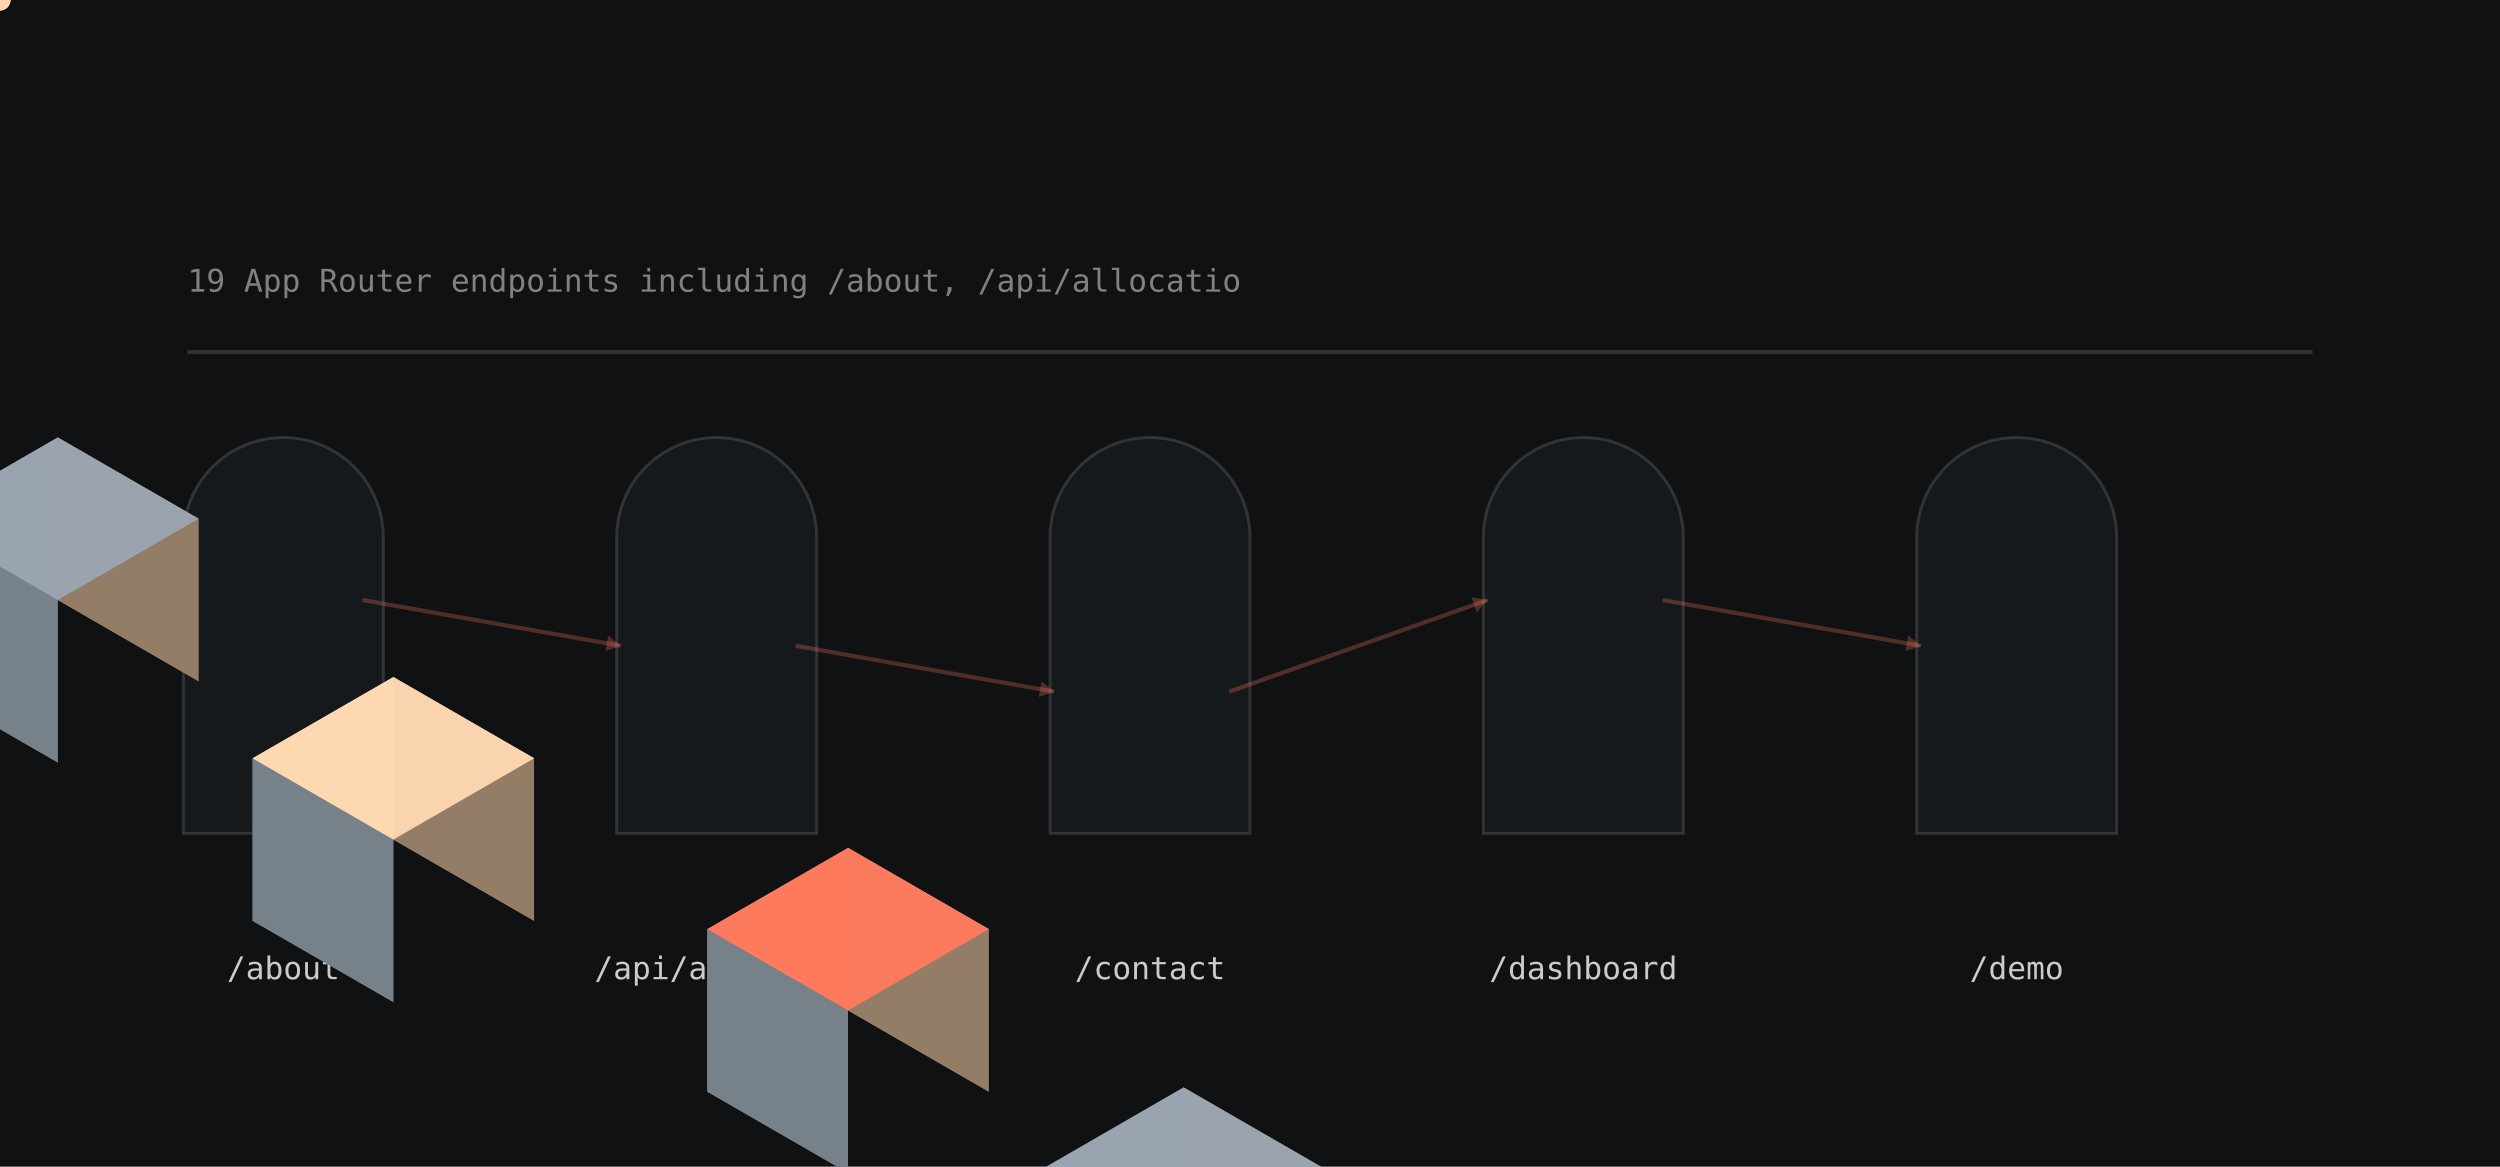
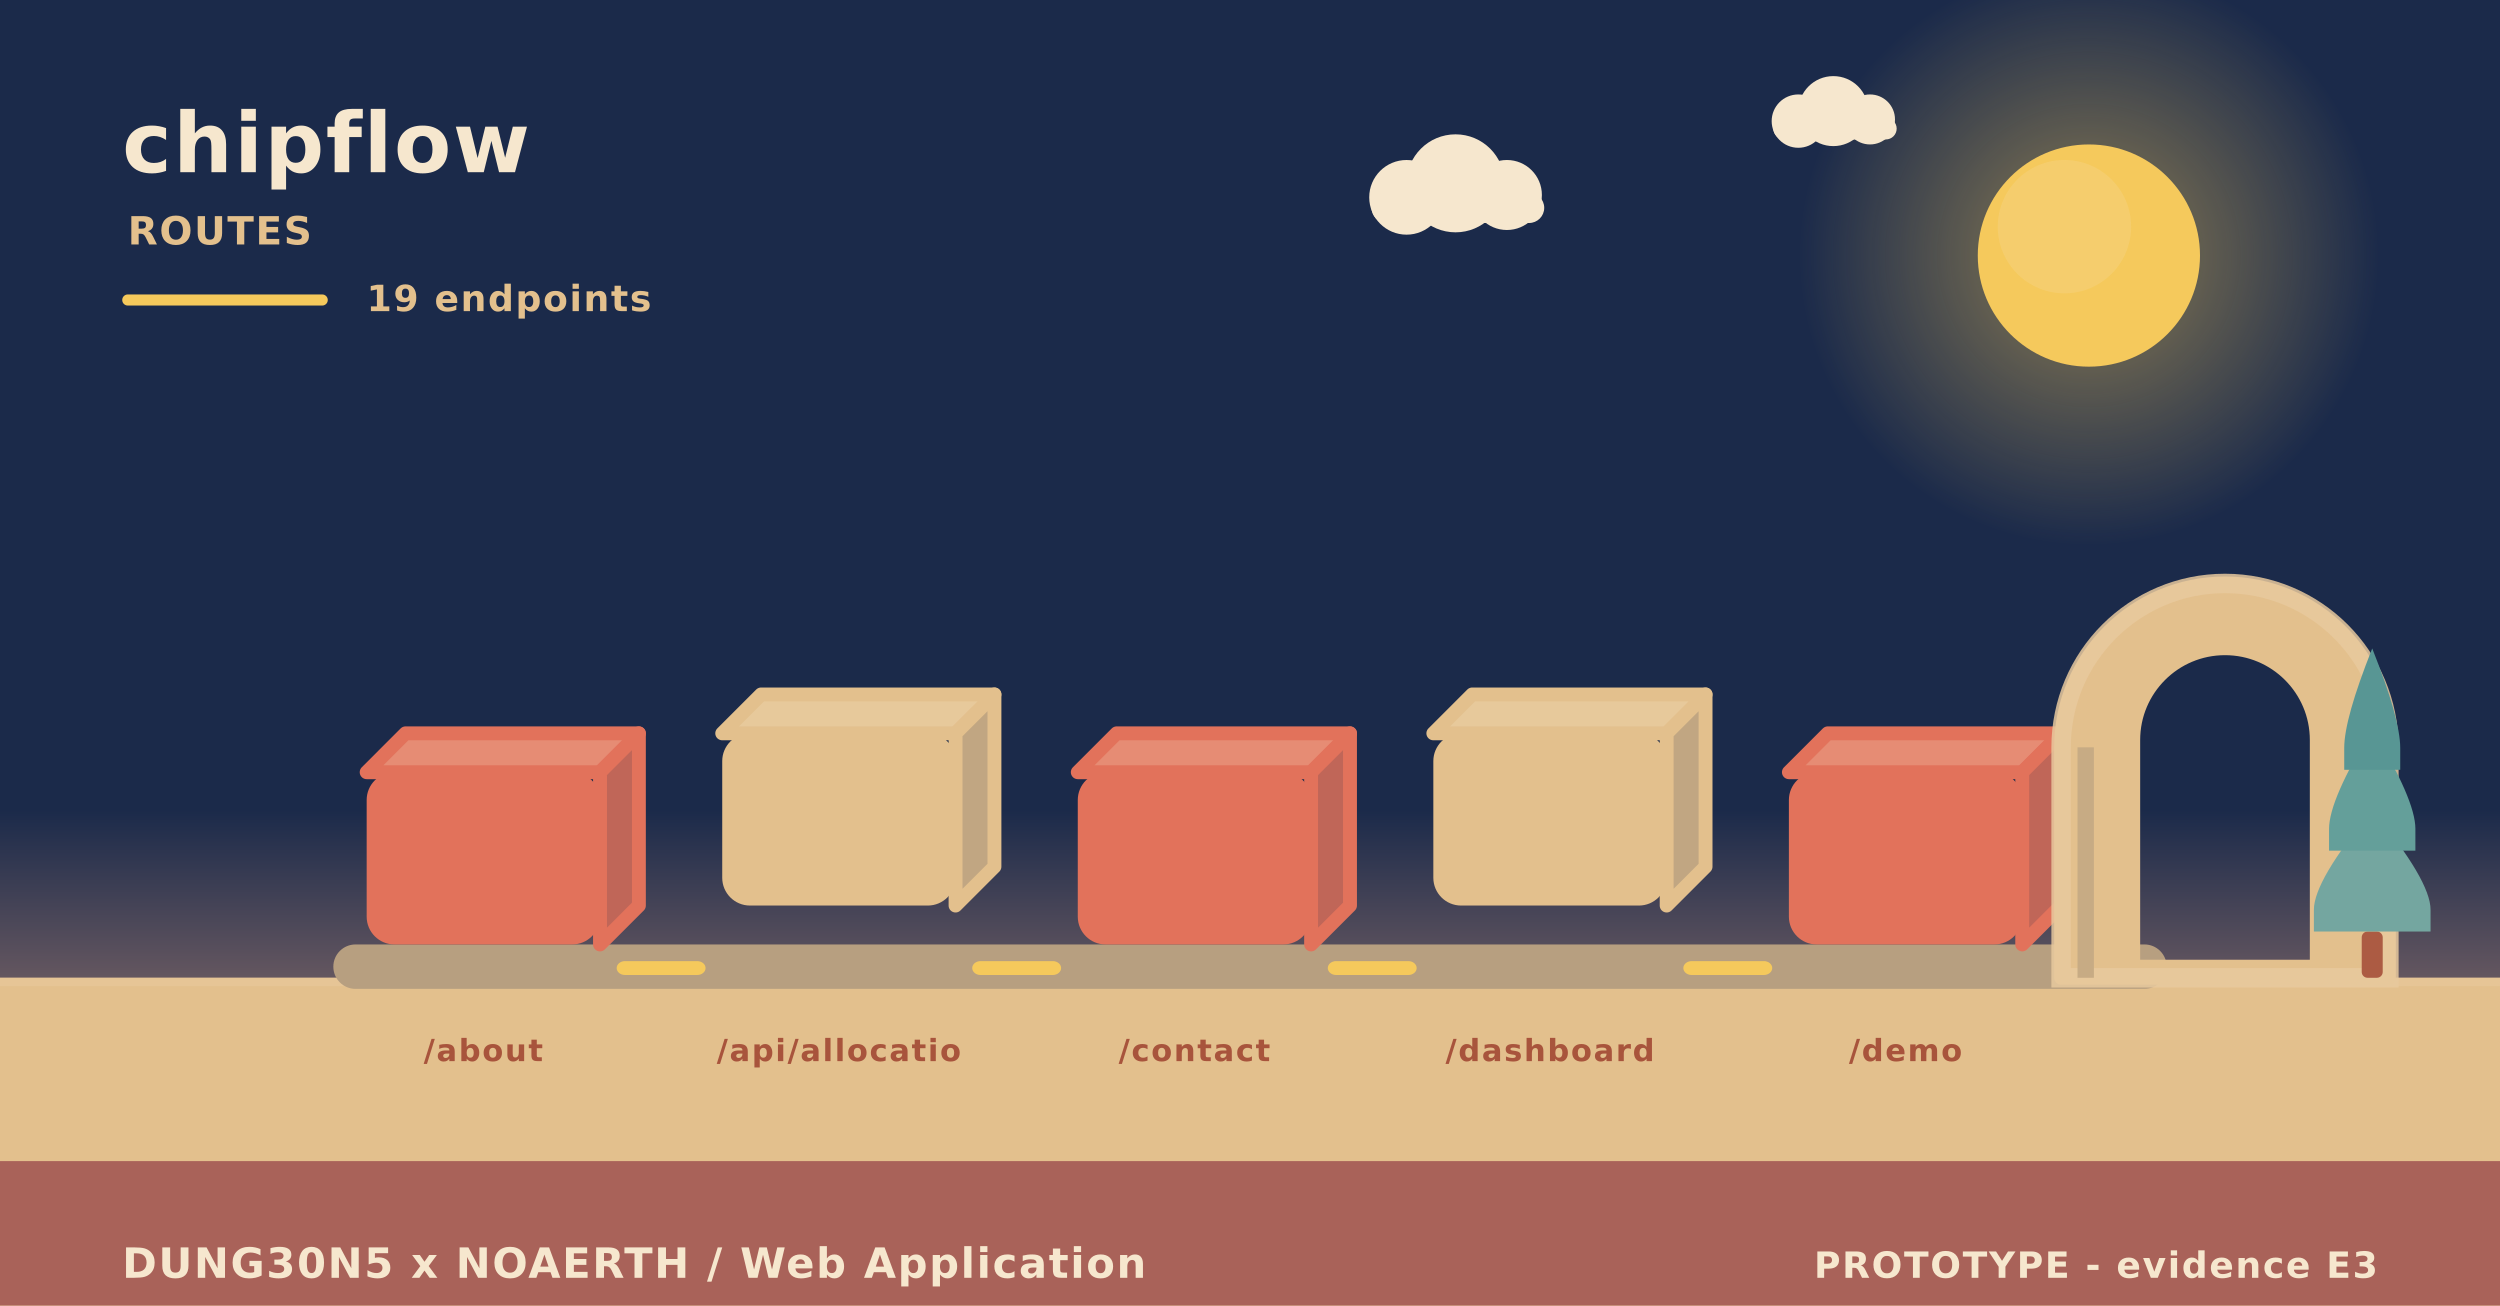
- <svg xmlns="http://www.w3.org/2000/svg" viewBox="0 0 1200 560" width="1200" height="560" role="img" aria-label="chipflow data flow">
-   <rect width="1200" height="560" fill="#0f1113" />
-   <defs>
-     <linearGradient id="gf" x1="0" y1="0" x2="1" y2="1">
-       <stop offset="0%" stop-color="#ff7a5c" />
-       <stop offset="100%" stop-color="#9aa5b1" />
-     </linearGradient>
-   </defs>
-   <path d="M88.00,400.00 L88.00,258.00 A48.00,48.00 0 0 1 184.00,258.00 L184.00,400.00 Z" fill="rgba(154,165,177,0.100)" opacity="0.55" stroke="rgba(154,165,177,0.400)" stroke-width="1.4" />
-   <polygon points="-133.37,173.00 -65.82,212.00 -65.82,134.00 -133.37,95.00" fill="#947d67" opacity="0.95" />
-   <polygon points="-200.92,212.00 -133.37,251.00 -133.37,173.00 -200.92,134.00" fill="#78818a" opacity="0.95" />
-   <polygon points="-133.37,95.00 -65.82,134.00 -133.37,173.00 -200.92,134.00" fill="#ff7a5c" opacity="0.95" />
+ <svg xmlns="http://www.w3.org/2000/svg" width="900" height="470" viewBox="0 0 900 470" role="img" aria-label="chipflow - how data moves">
+   <linearGradient id="skyd" x1="0" y1="0" x2="0" y2="1">
+     <stop offset="0" stop-color="#1b2a4a" />
+     <stop offset="0.62" stop-color="#1b2a4a" />
+     <stop offset="1" stop-color="#f3ad8a" />
+   </linearGradient>
+   <rect width="900" height="470" fill="url(#skyd)" />
+   <radialGradient id="sund">
+     <stop offset="0.35" stop-color="#f5c95c" stop-opacity="0.34" />
+     <stop offset="1" stop-color="#f5c95c" stop-opacity="0" />
+   </radialGradient>
+   <circle cx="752" cy="92" r="104" fill="url(#sund)" />
+   <circle cx="752" cy="92" r="40" fill="#f5c95c" />
+   <circle cx="743.2" cy="81.6" r="24" fill="#f5d27e" opacity="0.5" />
  <g>
-     <polygon points="-133.37,173.00 -65.82,212.00 -65.82,134.00 -133.37,95.00" fill="#947d67" opacity="0.95" />
-     <polygon points="-200.92,212.00 -133.37,251.00 -133.37,173.00 -200.92,134.00" fill="#78818a" opacity="0.95" />
-     <polygon points="-133.37,95.00 -65.82,134.00 -133.37,173.00 -200.92,134.00" fill="#ff7a5c" opacity="0.95" />
-     <animate attributeName="opacity" values="0.25;1.0;0.25" dur="5.292s" begin="0.0s" repeatCount="indefinite" />
+     <circle cx="524" cy="66" r="17.64" fill="#f6e7ce" />
+     <circle cx="506.36" cy="71.04" r="13.44" fill="#f6e7ce" />
+     <circle cx="542.48" cy="70.2" r="12.6" fill="#f6e7ce" />
+     <rect x="493.76" y="69.36" width="62.16" height="10.92" rx="5.46" fill="#f6e7ce" />
+     <animateTransform attributeName="transform" type="translate" values="0 0;24 0;0 0" dur="36s" begin="0s" repeatCount="indefinite" />
  </g>
-   <text x="136" y="470" font-family="ui-monospace,Menlo,monospace" font-size="15" fill="rgba(241,243,245,0.820)" text-anchor="middle">/about</text>
-   <path d="M296.00,400.00 L296.00,258.00 A48.00,48.00 0 0 1 392.00,258.00 L392.00,400.00 Z" fill="rgba(154,165,177,0.100)" opacity="0.55" stroke="rgba(154,165,177,0.400)" stroke-width="1.4" />
-   <polygon points="27.71,288.00 95.26,327.00 95.26,249.00 27.71,210.00" fill="#947d67" opacity="0.95" />
-   <polygon points="-39.84,327.00 27.71,366.00 27.71,288.00 -39.84,249.00" fill="#78818a" opacity="0.95" />
-   <polygon points="27.71,210.00 95.26,249.00 27.71,288.00 -39.84,249.00" fill="#9aa5b1" opacity="0.95" />
  <g>
-     <polygon points="27.71,288.00 95.26,327.00 95.26,249.00 27.71,210.00" fill="#947d67" opacity="0.95" />
-     <polygon points="-39.84,327.00 27.71,366.00 27.71,288.00 -39.84,249.00" fill="#78818a" opacity="0.95" />
-     <polygon points="27.71,210.00 95.26,249.00 27.71,288.00 -39.84,249.00" fill="#9aa5b1" opacity="0.95" />
-     <animate attributeName="opacity" values="0.25;1.0;0.25" dur="5.292s" begin="0.4s" repeatCount="indefinite" />
+     <circle cx="660" cy="40" r="12.6" fill="#f6e7ce" />
+     <circle cx="647.4" cy="43.6" r="9.6" fill="#f6e7ce" />
+     <circle cx="673.2" cy="43" r="9" fill="#f6e7ce" />
+     <rect x="638.4" y="42.4" width="44.4" height="7.8" rx="3.9" fill="#f6e7ce" />
+     <animateTransform attributeName="transform" type="translate" values="0 0;-18 0;0 0" dur="46s" begin="3s" repeatCount="indefinite" />
  </g>
-   <text x="344" y="470" font-family="ui-monospace,Menlo,monospace" font-size="15" fill="rgba(241,243,245,0.820)" text-anchor="middle">/api/allocati</text>
-   <line x1="174.00" y1="288.00" x2="298.00" y2="310.00" stroke="rgba(255,122,92,0.500)" stroke-width="2.00" opacity="0.55" />
-   <polygon points="298.00,310.00 291.97,305.07 290.64,312.55" fill="rgba(255,122,92,0.500)" opacity="0.55" />
-   <g opacity="0.9">
-     <circle cx="0.00" cy="0.00" r="5.00" fill="#ffd8b1" opacity="1.00" />
-     <animateTransform attributeName="transform" type="translate" values="174.00,288.00 298.00,310.00" dur="4.233s" begin="0.0s" repeatCount="indefinite" />
-     <animateTransform attributeName="transform" type="translate" values="298.00,310.00 174.00,288.00" dur="4.233s" begin="2.117s" repeatCount="indefinite" />
+   <rect x="0" y="352" width="900" height="118" fill="#e3c08d" />
+   <rect x="0" y="352" width="900" height="3" fill="#e6c596" />
+   <text x="44" y="62" font-family="Verdana,DejaVu Sans,sans-serif" font-size="30" font-weight="700" letter-spacing="0.6" fill="#f6e7ce" text-anchor="start">chipflow</text>
+   <text x="46" y="88" font-family="Verdana,DejaVu Sans,sans-serif" font-size="14" font-weight="700" letter-spacing="0.6" fill="#e3c08d" text-anchor="start">ROUTES</text>
+   <rect x="44" y="106" width="74" height="4" rx="2" fill="#f5c95c" />
+   <text x="132" y="112" font-family="Verdana,DejaVu Sans,sans-serif" font-size="13" font-weight="700" letter-spacing="0.6" fill="#e3c08d" text-anchor="start">19 endpoints</text>
+   <rect x="120" y="340" width="660" height="16" rx="8" fill="#b79f80" />
+   <g>
+     <path d="M132,278 L216,278 L230,264 L146,264 Z" fill="#e68c74" stroke="#e2725b" stroke-width="5" stroke-linejoin="round" />
+     <path d="M216,278 L230,264 L230,326 L216,340 Z" fill="#c06658" stroke="#e2725b" stroke-width="5" stroke-linejoin="round" />
+     <rect x="132" y="278" width="84" height="62" rx="10" fill="#e2725b" />
+     <animateTransform attributeName="transform" type="translate" values="0 10;0 0" dur="0.8s" begin="0s" fill="freeze" />
  </g>
-   <path d="M504.00,400.00 L504.00,258.00 A48.00,48.00 0 0 1 600.00,258.00 L600.00,400.00 Z" fill="rgba(154,165,177,0.100)" opacity="0.55" stroke="rgba(154,165,177,0.400)" stroke-width="1.4" />
-   <polygon points="188.79,403.00 256.34,442.00 256.34,364.00 188.79,325.00" fill="#947d67" opacity="0.95" />
-   <polygon points="121.24,442.00 188.79,481.00 188.79,403.00 121.24,364.00" fill="#78818a" opacity="0.95" />
-   <polygon points="188.79,325.00 256.34,364.00 188.79,403.00 121.24,364.00" fill="#ffd8b1" opacity="0.95" />
+   <text x="174" y="382" font-family="Verdana,DejaVu Sans,sans-serif" font-size="11" font-weight="700" letter-spacing="0.6" fill="#a8543c" text-anchor="middle">/about</text>
  <g>
-     <polygon points="188.79,403.00 256.34,442.00 256.34,364.00 188.79,325.00" fill="#947d67" opacity="0.95" />
-     <polygon points="121.24,442.00 188.79,481.00 188.79,403.00 121.24,364.00" fill="#78818a" opacity="0.95" />
-     <polygon points="188.79,325.00 256.34,364.00 188.79,403.00 121.24,364.00" fill="#ffd8b1" opacity="0.95" />
-     <animate attributeName="opacity" values="0.25;1.0;0.25" dur="5.292s" begin="0.8s" repeatCount="indefinite" />
+     <path d="M260,264 L344,264 L358,250 L274,250 Z" fill="#e7c99b" stroke="#e3c08d" stroke-width="5" stroke-linejoin="round" />
+     <path d="M344,264 L358,250 L358,312 L344,326 Z" fill="#c1a682" stroke="#e3c08d" stroke-width="5" stroke-linejoin="round" />
+     <rect x="260" y="264" width="84" height="62" rx="10" fill="#e3c08d" />
+     <animateTransform attributeName="transform" type="translate" values="0 10;0 0" dur="0.8s" begin="0.26s" fill="freeze" />
  </g>
-   <text x="552" y="470" font-family="ui-monospace,Menlo,monospace" font-size="15" fill="rgba(241,243,245,0.820)" text-anchor="middle">/contact</text>
-   <line x1="382.00" y1="310.00" x2="506.00" y2="332.00" stroke="rgba(255,122,92,0.500)" stroke-width="2.00" opacity="0.55" />
-   <polygon points="506.00,332.00 499.97,327.07 498.64,334.55" fill="rgba(255,122,92,0.500)" opacity="0.55" />
-   <g opacity="0.9">
-     <circle cx="0.00" cy="0.00" r="5.00" fill="#ffd8b1" opacity="1.00" />
-     <animateTransform attributeName="transform" type="translate" values="382.00,310.00 506.00,332.00" dur="4.233s" begin="0.45s" repeatCount="indefinite" />
-     <animateTransform attributeName="transform" type="translate" values="506.00,332.00 382.00,310.00" dur="4.233s" begin="2.567s" repeatCount="indefinite" />
+   <text x="302" y="382" font-family="Verdana,DejaVu Sans,sans-serif" font-size="11" font-weight="700" letter-spacing="0.6" fill="#a8543c" text-anchor="middle">/api/allocatio</text>
+   <rect x="222" y="346" width="32" height="5" rx="3" fill="#f5c95c" />
+   <animate attributeName="opacity" values="0.3;1;0.3" dur="3.4s" begin="0.5s" repeatCount="indefinite" />
+   <g>
+     <path d="M388,278 L472,278 L486,264 L402,264 Z" fill="#e68c74" stroke="#e2725b" stroke-width="5" stroke-linejoin="round" />
+     <path d="M472,278 L486,264 L486,326 L472,340 Z" fill="#c06658" stroke="#e2725b" stroke-width="5" stroke-linejoin="round" />
+     <rect x="388" y="278" width="84" height="62" rx="10" fill="#e2725b" />
+     <animateTransform attributeName="transform" type="translate" values="0 10;0 0" dur="0.8s" begin="0.52s" fill="freeze" />
  </g>
-   <path d="M712.00,400.00 L712.00,258.00 A48.00,48.00 0 0 1 808.00,258.00 L808.00,400.00 Z" fill="rgba(154,165,177,0.100)" opacity="0.55" stroke="rgba(154,165,177,0.400)" stroke-width="1.4" />
-   <polygon points="407.03,485.00 474.58,524.00 474.58,446.00 407.03,407.00" fill="#947d67" opacity="0.95" />
-   <polygon points="339.48,524.00 407.03,563.00 407.03,485.00 339.48,446.00" fill="#78818a" opacity="0.95" />
-   <polygon points="407.03,407.00 474.58,446.00 407.03,485.00 339.48,446.00" fill="#ff7a5c" opacity="0.95" />
+   <text x="430" y="382" font-family="Verdana,DejaVu Sans,sans-serif" font-size="11" font-weight="700" letter-spacing="0.6" fill="#a8543c" text-anchor="middle">/contact</text>
+   <rect x="350" y="346" width="32" height="5" rx="3" fill="#f5c95c" />
+   <animate attributeName="opacity" values="0.3;1;0.3" dur="3.4s" begin="1s" repeatCount="indefinite" />
  <g>
-     <polygon points="407.03,485.00 474.58,524.00 474.58,446.00 407.03,407.00" fill="#947d67" opacity="0.95" />
-     <polygon points="339.48,524.00 407.03,563.00 407.03,485.00 339.48,446.00" fill="#78818a" opacity="0.95" />
-     <polygon points="407.03,407.00 474.58,446.00 407.03,485.00 339.48,446.00" fill="#ff7a5c" opacity="0.95" />
-     <animate attributeName="opacity" values="0.25;1.0;0.25" dur="5.292s" begin="1.2s" repeatCount="indefinite" />
+     <path d="M516,264 L600,264 L614,250 L530,250 Z" fill="#e7c99b" stroke="#e3c08d" stroke-width="5" stroke-linejoin="round" />
+     <path d="M600,264 L614,250 L614,312 L600,326 Z" fill="#c1a682" stroke="#e3c08d" stroke-width="5" stroke-linejoin="round" />
+     <rect x="516" y="264" width="84" height="62" rx="10" fill="#e3c08d" />
+     <animateTransform attributeName="transform" type="translate" values="0 10;0 0" dur="0.8s" begin="0.78s" fill="freeze" />
  </g>
-   <text x="760" y="470" font-family="ui-monospace,Menlo,monospace" font-size="15" fill="rgba(241,243,245,0.820)" text-anchor="middle">/dashboard</text>
-   <line x1="590.00" y1="332.00" x2="714.00" y2="288.00" stroke="rgba(255,122,92,0.500)" stroke-width="2.00" opacity="0.55" />
-   <polygon points="714.00,288.00 706.32,286.69 708.86,293.86" fill="rgba(255,122,92,0.500)" opacity="0.55" />
-   <g opacity="0.9">
-     <circle cx="0.00" cy="0.00" r="5.00" fill="#ffd8b1" opacity="1.00" />
-     <animateTransform attributeName="transform" type="translate" values="590.00,332.00 714.00,288.00" dur="4.233s" begin="0.9s" repeatCount="indefinite" />
-     <animateTransform attributeName="transform" type="translate" values="714.00,288.00 590.00,332.00" dur="4.233s" begin="3.017s" repeatCount="indefinite" />
+   <text x="558" y="382" font-family="Verdana,DejaVu Sans,sans-serif" font-size="11" font-weight="700" letter-spacing="0.6" fill="#a8543c" text-anchor="middle">/dashboard</text>
+   <rect x="478" y="346" width="32" height="5" rx="3" fill="#f5c95c" />
+   <animate attributeName="opacity" values="0.3;1;0.3" dur="3.4s" begin="1.5s" repeatCount="indefinite" />
+   <g>
+     <path d="M644,278 L728,278 L742,264 L658,264 Z" fill="#e68c74" stroke="#e2725b" stroke-width="5" stroke-linejoin="round" />
+     <path d="M728,278 L742,264 L742,326 L728,340 Z" fill="#c06658" stroke="#e2725b" stroke-width="5" stroke-linejoin="round" />
+     <rect x="644" y="278" width="84" height="62" rx="10" fill="#e2725b" />
+     <animateTransform attributeName="transform" type="translate" values="0 10;0 0" dur="0.8s" begin="1.04s" fill="freeze" />
  </g>
-   <path d="M920.00,400.00 L920.00,258.00 A48.00,48.00 0 0 1 1016.00,258.00 L1016.00,400.00 Z" fill="rgba(154,165,177,0.100)" opacity="0.55" stroke="rgba(154,165,177,0.400)" stroke-width="1.4" />
-   <polygon points="568.11,600.00 635.66,639.00 635.66,561.00 568.11,522.00" fill="#947d67" opacity="0.95" />
-   <polygon points="500.56,639.00 568.11,678.00 568.11,600.00 500.56,561.00" fill="#78818a" opacity="0.95" />
-   <polygon points="568.11,522.00 635.66,561.00 568.11,600.00 500.56,561.00" fill="#9aa5b1" opacity="0.95" />
-   <g>
-     <polygon points="568.11,600.00 635.66,639.00 635.66,561.00 568.11,522.00" fill="#947d67" opacity="0.95" />
-     <polygon points="500.56,639.00 568.11,678.00 568.11,600.00 500.56,561.00" fill="#78818a" opacity="0.95" />
-     <polygon points="568.11,522.00 635.66,561.00 568.11,600.00 500.56,561.00" fill="#9aa5b1" opacity="0.95" />
-     <animate attributeName="opacity" values="0.25;1.0;0.25" dur="5.292s" begin="1.6s" repeatCount="indefinite" />
-   </g>
-   <text x="968" y="470" font-family="ui-monospace,Menlo,monospace" font-size="15" fill="rgba(241,243,245,0.820)" text-anchor="middle">/demo</text>
-   <line x1="798.00" y1="288.00" x2="922.00" y2="310.00" stroke="rgba(255,122,92,0.500)" stroke-width="2.00" opacity="0.55" />
-   <polygon points="922.00,310.00 915.97,305.07 914.64,312.55" fill="rgba(255,122,92,0.500)" opacity="0.55" />
-   <g opacity="0.9">
-     <circle cx="0.00" cy="0.00" r="5.00" fill="#ffd8b1" opacity="1.00" />
-     <animateTransform attributeName="transform" type="translate" values="798.00,288.00 922.00,310.00" dur="4.233s" begin="1.35s" repeatCount="indefinite" />
-     <animateTransform attributeName="transform" type="translate" values="922.00,310.00 798.00,288.00" dur="4.233s" begin="3.467s" repeatCount="indefinite" />
-   </g>
-   <rect x="90.00" y="168.00" width="1020.00" height="2.00" rx="0.00" fill="rgba(241,243,245,0.140)" opacity="1.00" />
-   <text x="90" y="140" font-family="ui-monospace,Menlo,monospace" font-size="15" fill="rgba(241,243,245,0.500)">19 App Router endpoints including /about, /api/allocatio</text>
+   <text x="686" y="382" font-family="Verdana,DejaVu Sans,sans-serif" font-size="11" font-weight="700" letter-spacing="0.6" fill="#a8543c" text-anchor="middle">/demo</text>
+   <rect x="606" y="346" width="32" height="5" rx="3" fill="#f5c95c" />
+   <animate attributeName="opacity" values="0.3;1;0.3" dur="3.4s" begin="2s" repeatCount="indefinite" />
+   <path d="M742,352 L742,269.04 A59,59 0 0 1 860,269.04 L860,352 Z M767.96,348 L767.96,266.4 A33.04,33.04 0 0 1 834.04,266.4 L834.04,348 Z" fill="#e3c08d" fill-rule="evenodd" stroke="#e3c08d" stroke-width="5" stroke-linejoin="round" />
+   <path d="M742,352 L742,269.04 A59,59 0 0 1 860,269.04 L860,352 Z" fill="none" stroke="#e8c99d" stroke-width="7" stroke-linecap="round" opacity="0.85" />
+   <rect x="747.9" y="269.04" width="5.9" height="82.96" fill="#c7ab84" />
+   <rect x="850.22" y="335.36" width="7.56" height="16.64" rx="2.1" fill="#ac5b43" />
+   <path d="M854,291.68 Q833,317.01 833,327.5 Q833,335.36 833,335.36 L875,335.36 Q875,335.36 875,327.5 Q875,317.01 854,291.68 Z" fill="#74a6a0" />
+   <path d="M854,262.56 Q838.46,287.89 838.46,298.38 Q838.46,306.24 838.46,306.24 L869.54,306.24 Q869.54,306.24 869.54,298.38 Q869.54,287.89 854,262.56 Z" fill="#649f9a" />
+   <path d="M854,233.44 Q843.92,258.77 843.92,269.26 Q843.92,277.12 843.92,277.12 L864.08,277.12 Q864.08,277.12 864.08,269.26 Q864.08,258.77 854,233.44 Z" fill="#589694" />
+   <rect x="0" y="418" width="900" height="52" rx="0" fill="#a65c56" opacity="0.94" />
+   <text x="44" y="460" font-family="Verdana,DejaVu Sans,sans-serif" font-size="15" font-weight="700" letter-spacing="0.6" fill="#f6e7ce" text-anchor="start">DUNG30N5 x NOAERTH  /  Web Application</text>
+   <text x="856" y="460" font-family="Verdana,DejaVu Sans,sans-serif" font-size="13" font-weight="700" letter-spacing="0.6" fill="#f6e7ce" text-anchor="end">PROTOTYPE  -  evidence E3</text>
</svg>
